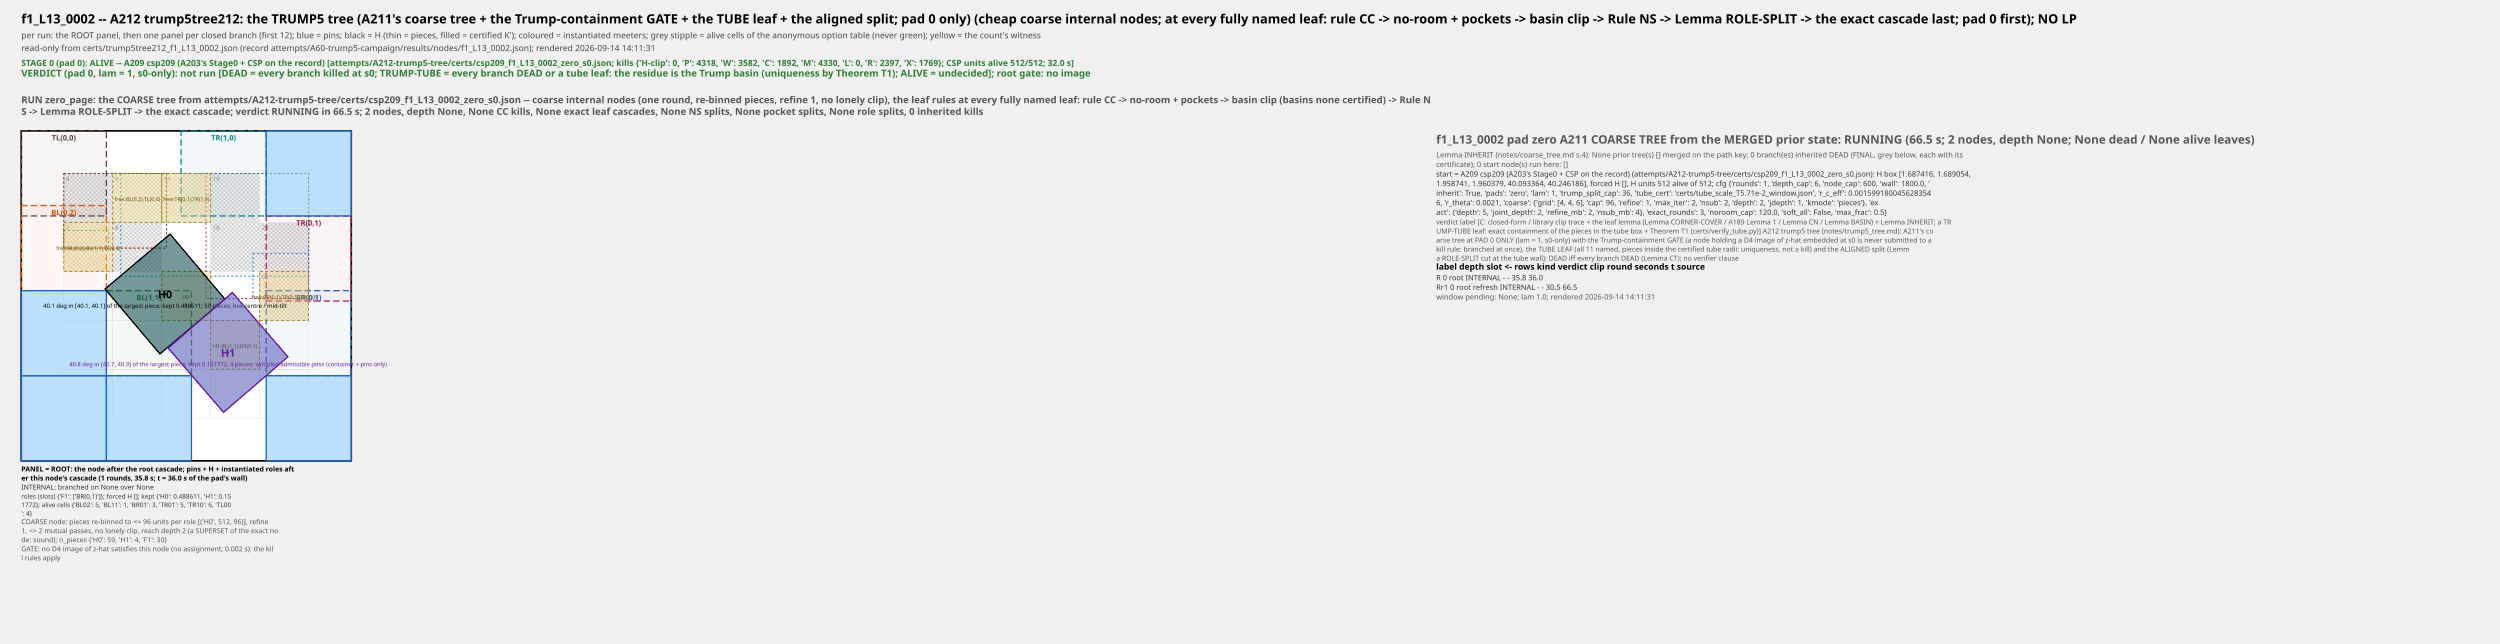
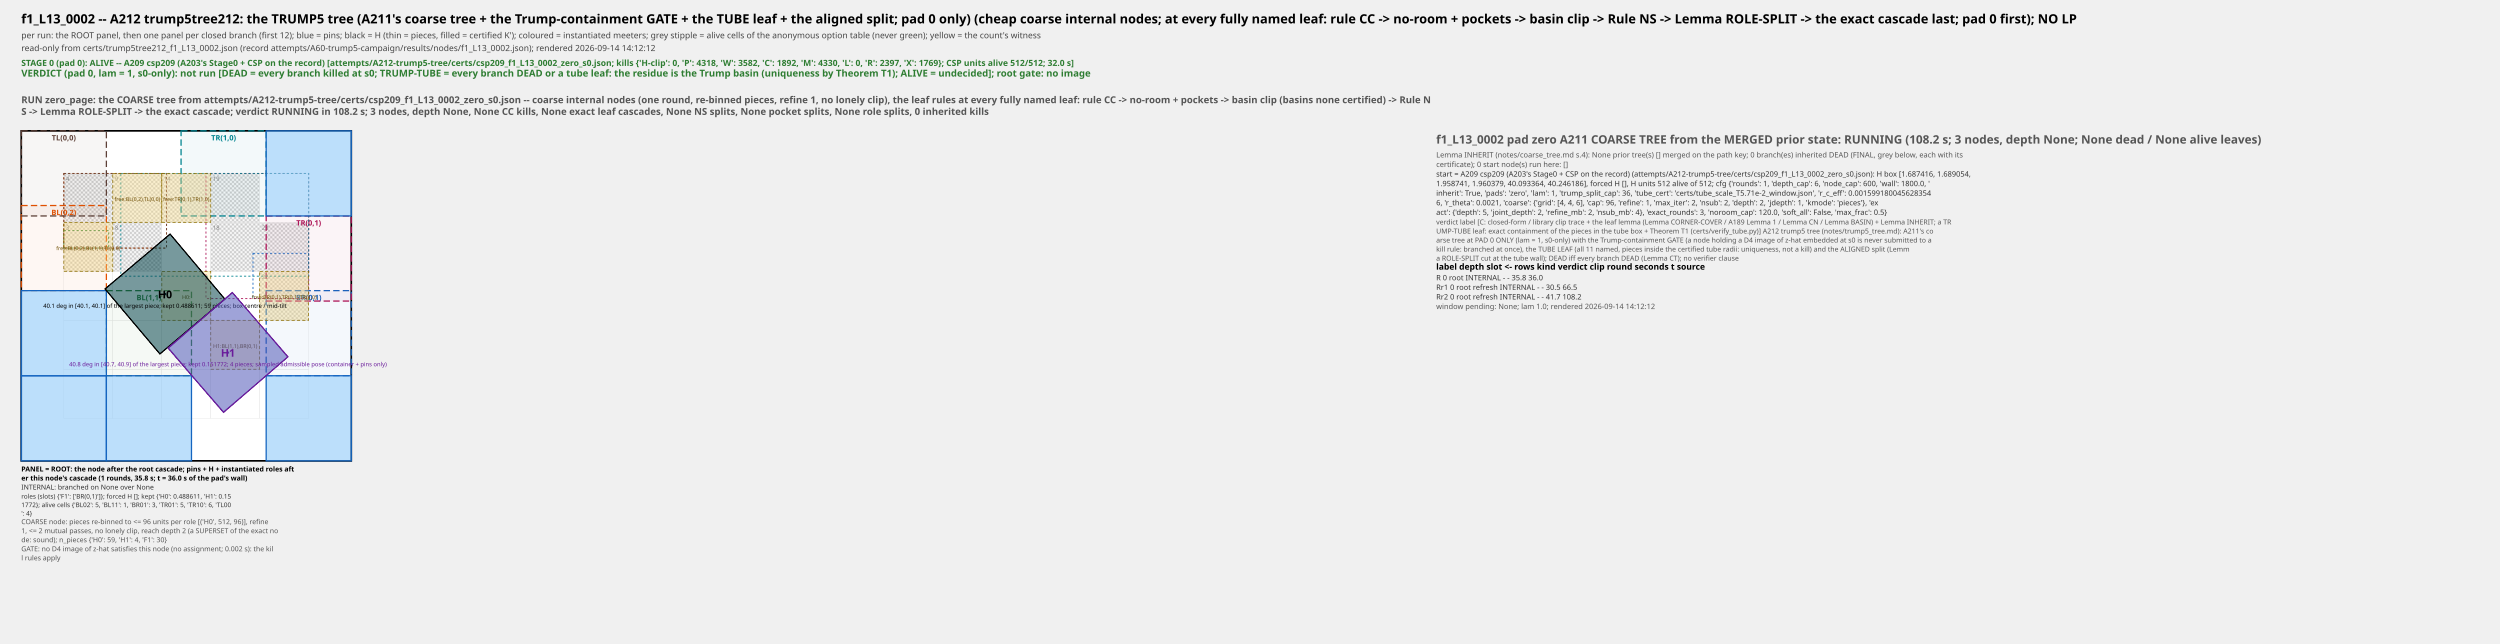
<svg xmlns="http://www.w3.org/2000/svg" width="2350" height="605" font-family="Segoe UI, sans-serif" style="background:#fff">
  <defs>
    <pattern id="stipple" width="4" height="4" patternUnits="userSpaceOnUse">
      <rect width="4" height="4" fill="#f2f2f2" />
      <circle cx="1" cy="1" r="0.7" fill="#999" />
      <circle cx="3" cy="3" r="0.7" fill="#999" />
    </pattern>
  </defs>
  <text x="20.0" y="22.0" font-size="12" fill="#000" text-anchor="start" font-weight="bold">f1_L13_0002 -- A212 trump5tree212: the TRUMP5 tree (A211's coarse tree + the Trump-containment GATE + the TUBE leaf + the aligned split; pad 0 only) (cheap coarse internal nodes; at every fully named leaf: rule CC -&gt; no-room + pockets -&gt; basin clip -&gt; Rule NS -&gt; Lemma ROLE-SPLIT -&gt; the exact cascade last; pad 0 first); NO LP</text>
  <text x="20.0" y="36.0" font-size="8" fill="#444" text-anchor="start">per run: the ROOT panel, then one panel per closed branch (first 12); blue = pins; black = H (thin = pieces, filled = certified K'); coloured = instantiated meeters; grey stipple = alive cells of the anonymous option table (never green); yellow = the count's witness</text>
-   <text x="20.0" y="48.0" font-size="8" fill="#444" text-anchor="start">read-only from certs/trump5tree212_f1_L13_0002.json (record attempts/A60-trump5-campaign/results/nodes/f1_L13_0002.json); rendered 2026-09-14 14:11:31</text>
+   <text x="20.0" y="48.0" font-size="8" fill="#444" text-anchor="start">read-only from certs/trump5tree212_f1_L13_0002.json (record attempts/A60-trump5-campaign/results/nodes/f1_L13_0002.json); rendered 2026-09-14 14:12:12</text>
  <text x="20.0" y="62.0" font-size="8" fill="#2e7d32" text-anchor="start" font-weight="bold">STAGE 0 (pad 0): ALIVE -- A209 csp209 (A203's Stage0 + CSP on the record) [attempts/A212-trump5-tree/certs/csp209_f1_L13_0002_zero_s0.json; kills {'H-clip': 0, 'P': 4318, 'W': 3582, 'C': 1892, 'M': 4330, 'L': 0, 'R': 2397, 'X': 1769}; CSP units alive 512/512; 32.0 s]</text>
  <text x="20.0" y="72.0" font-size="9" fill="#2e7d32" text-anchor="start" font-weight="bold">VERDICT (pad 0, lam = 1, s0-only): not run   [DEAD = every branch killed at s0; TRUMP-TUBE = every branch DEAD or a tube leaf: the residue is the Trump basin (uniqueness by Theorem T1); ALIVE = undecided]; root gate: no image</text>
  <text x="20.0" y="97.0" font-size="9" fill="#555" text-anchor="start" font-weight="bold">RUN zero_page: the COARSE tree from attempts/A212-trump5-tree/certs/csp209_f1_L13_0002_zero_s0.json -- coarse internal nodes (one round, re-binned pieces, refine 1, no lonely clip), the leaf rules at every fully named leaf: rule CC -&gt; no-room + pockets -&gt; basin clip (basins none certified) -&gt; Rule N</text>
-   <text x="20.0" y="108.0" font-size="9" fill="#555" text-anchor="start" font-weight="bold">S -&gt; Lemma ROLE-SPLIT -&gt; the exact cascade; verdict RUNNING in 66.5 s; 2 nodes, depth None, None CC kills, None exact leaf cascades, None NS splits, None pocket splits, None role splits, 0 inherited kills</text>
-   <text x="1350.0" y="135.0" font-size="11" fill="#555" text-anchor="start" font-weight="bold">f1_L13_0002  pad zero  A211 COARSE TREE from the MERGED prior state: RUNNING  (66.5 s; 2 nodes, depth None; None dead / None alive leaves)</text>
+   <text x="20.0" y="108.0" font-size="9" fill="#555" text-anchor="start" font-weight="bold">S -&gt; Lemma ROLE-SPLIT -&gt; the exact cascade; verdict RUNNING in 108.2 s; 3 nodes, depth None, None CC kills, None exact leaf cascades, None NS splits, None pocket splits, None role splits, 0 inherited kills</text>
+   <text x="1350.0" y="135.0" font-size="11" fill="#555" text-anchor="start" font-weight="bold">f1_L13_0002  pad zero  A211 COARSE TREE from the MERGED prior state: RUNNING  (108.2 s; 3 nodes, depth None; None dead / None alive leaves)</text>
  <text x="1350.0" y="148.0" font-size="7" fill="#555" text-anchor="start">Lemma INHERIT (notes/coarse_tree.md s.4): None prior tree(s) [] merged on the path key; 0 branch(es) inherited DEAD (FINAL, grey below, each with its </text>
  <text x="1350.0" y="157.0" font-size="7" fill="#555" text-anchor="start">certificate); 0 start node(s) run here: []</text>
  <text x="1350.0" y="166.0" font-size="7" fill="#333" text-anchor="start">start = A209 csp209 (A203's Stage0 + CSP on the record) (attempts/A212-trump5-tree/certs/csp209_f1_L13_0002_zero_s0.json): H box [1.687416, 1.689054, </text>
  <text x="1350.0" y="175.0" font-size="7" fill="#333" text-anchor="start">1.958741, 1.960379, 40.093364, 40.246186], forced H [], H units 512 alive of 512; cfg {'rounds': 1, 'depth_cap': 6, 'node_cap': 600, 'wall': 1800.0, '</text>
  <text x="1350.0" y="184.0" font-size="7" fill="#333" text-anchor="start">inherit': True, 'pads': 'zero', 'lam': 1, 'trump_split_cap': 36, 'tube_cert': 'certs/tube_scale_T5.71e-2_window.json', 'r_c_eff': 0.001599180045628354</text>
  <text x="1350.0" y="193.0" font-size="7" fill="#333" text-anchor="start">6, 'r_theta': 0.0021, 'coarse': {'grid': [4, 4, 6], 'cap': 96, 'refine': 1, 'max_iter': 2, 'nsub': 2, 'depth': 2, 'jdepth': 1, 'kmode': 'pieces'}, 'ex</text>
  <text x="1350.0" y="202.0" font-size="7" fill="#333" text-anchor="start">act': {'depth': 5, 'joint_depth': 2, 'refine_mb': 2, 'nsub_mb': 4}, 'exact_rounds': 3, 'noroom_cap': 120.0, 'soft_all': False, 'max_frac': 0.5}</text>
  <text x="1350.0" y="211.0" font-size="6.5" fill="#555" text-anchor="start">verdict label [C: closed-form / library clip trace + the leaf lemma (Lemma CORNER-COVER / A189 Lemma 1 / Lemma CN / Lemma BASIN) + Lemma INHERIT; a TR</text>
  <text x="1350.0" y="219.5" font-size="6.5" fill="#555" text-anchor="start">UMP-TUBE leaf: exact containment of the pieces in the tube box + Theorem T1 (certs/verify_tube.py)] A212 trump5 tree (notes/trump5_tree.md): A211's co</text>
  <text x="1350.0" y="228.0" font-size="6.5" fill="#555" text-anchor="start">arse tree at PAD 0 ONLY (lam = 1, s0-only) with the Trump-containment GATE (a node holding a D4 image of z-hat embedded at s0 is never submitted to a </text>
  <text x="1350.0" y="236.5" font-size="6.5" fill="#555" text-anchor="start">kill rule: branched at once), the TUBE LEAF (all 11 named, pieces inside the certified tube radii: uniqueness, not a kill) and the ALIGNED split (Lemm</text>
  <text x="1350.0" y="245.0" font-size="6.5" fill="#555" text-anchor="start">a ROLE-SPLIT cut at the tube wall); DEAD iff every branch DEAD (Lemma CT); no verifier clause</text>
  <text x="1350.0" y="253.5" font-size="8" fill="#000" text-anchor="start" font-weight="bold">label        depth  slot      &lt;- rows          kind   verdict   clip     round  seconds  t     source</text>
  <text x="1350.0" y="263.5" font-size="7" fill="#333" text-anchor="start">R            0      root                              INTERNAL  -        -      35.8     36.0</text>
  <text x="1350.0" y="272.5" font-size="7" fill="#333" text-anchor="start">Rr1          0      root                       refresh INTERNAL  -        -      30.5     66.5</text>
-   <text x="1350.0" y="281.5" font-size="7" fill="#555" text-anchor="start">window pending: None; lam 1.0; rendered 2026-09-14 14:11:31</text>
+   <text x="1350.0" y="281.5" font-size="7" fill="#333" text-anchor="start">Rr2          0      root                       refresh INTERNAL  -        -      41.7     108.2</text>
+   <text x="1350.0" y="290.5" font-size="7" fill="#555" text-anchor="start">window pending: None; lam 1.0; rendered 2026-09-14 14:12:12</text>
  <rect x="20.0" y="123.0" width="310.2" height="310.2" fill="#fff" fill-opacity="1.00" stroke="#000" stroke-width="1.60" />
  <rect x="60.0" y="347.1" width="46.0" height="46.0" fill="#fff" fill-opacity="1.00" stroke="#ddd" stroke-width="0.30" />
  <rect x="60.0" y="301.1" width="46.0" height="46.0" fill="#fff" fill-opacity="1.00" stroke="#ddd" stroke-width="0.30" />
  <rect x="60.0" y="255.1" width="46.0" height="46.0" fill="#fff" fill-opacity="1.00" stroke="#ddd" stroke-width="0.30" />
  <rect x="60.0" y="209.0" width="46.0" height="46.0" fill="url(#stipple)" fill-opacity="1.00" stroke="#ddd" stroke-width="0.30" />
  <text x="62.0" y="216.0" font-size="5.5" fill="#888" text-anchor="start">3</text>
  <rect x="60.0" y="163.0" width="46.0" height="46.0" fill="url(#stipple)" fill-opacity="1.00" stroke="#ddd" stroke-width="0.30" />
  <text x="62.0" y="170.0" font-size="5.5" fill="#888" text-anchor="start">4</text>
  <rect x="106.0" y="347.1" width="46.0" height="46.0" fill="#fff" fill-opacity="1.00" stroke="#ddd" stroke-width="0.30" />
  <rect x="106.0" y="301.1" width="46.0" height="46.0" fill="#fff" fill-opacity="1.00" stroke="#ddd" stroke-width="0.30" />
  <rect x="106.0" y="255.1" width="46.0" height="46.0" fill="#fff" fill-opacity="1.00" stroke="#ddd" stroke-width="0.30" />
  <rect x="106.0" y="209.0" width="46.0" height="46.0" fill="url(#stipple)" fill-opacity="1.00" stroke="#ddd" stroke-width="0.30" />
  <text x="108.0" y="216.0" font-size="5.5" fill="#888" text-anchor="start">8</text>
  <rect x="106.0" y="163.0" width="46.0" height="46.0" fill="url(#stipple)" fill-opacity="1.00" stroke="#ddd" stroke-width="0.30" />
  <text x="108.0" y="170.0" font-size="5.5" fill="#888" text-anchor="start">9</text>
  <rect x="152.1" y="347.1" width="46.0" height="46.0" fill="#fff" fill-opacity="1.00" stroke="#ddd" stroke-width="0.30" />
  <rect x="152.1" y="301.1" width="46.0" height="46.0" fill="#fff" fill-opacity="1.00" stroke="#ddd" stroke-width="0.30" />
  <rect x="152.1" y="255.1" width="46.0" height="46.0" fill="#fff" fill-opacity="1.00" stroke="#ddd" stroke-width="0.30" />
  <rect x="152.1" y="209.0" width="46.0" height="46.0" fill="#fff" fill-opacity="1.00" stroke="#ddd" stroke-width="0.30" />
  <rect x="152.1" y="163.0" width="46.0" height="46.0" fill="url(#stipple)" fill-opacity="1.00" stroke="#ddd" stroke-width="0.30" />
  <text x="154.1" y="170.0" font-size="5.5" fill="#888" text-anchor="start">14</text>
  <rect x="198.1" y="347.1" width="46.0" height="46.0" fill="#fff" fill-opacity="1.00" stroke="#ddd" stroke-width="0.30" />
  <rect x="198.1" y="301.1" width="46.0" height="46.0" fill="#fff" fill-opacity="1.00" stroke="#ddd" stroke-width="0.30" />
  <rect x="198.1" y="255.1" width="46.0" height="46.0" fill="#fff" fill-opacity="1.00" stroke="#ddd" stroke-width="0.30" />
  <rect x="198.1" y="209.0" width="46.0" height="46.0" fill="url(#stipple)" fill-opacity="1.00" stroke="#ddd" stroke-width="0.30" />
  <text x="200.1" y="216.0" font-size="5.5" fill="#888" text-anchor="start">18</text>
  <rect x="198.1" y="163.0" width="46.0" height="46.0" fill="url(#stipple)" fill-opacity="1.00" stroke="#ddd" stroke-width="0.30" />
  <text x="200.1" y="170.0" font-size="5.5" fill="#888" text-anchor="start">19</text>
  <rect x="244.1" y="347.1" width="46.0" height="46.0" fill="#fff" fill-opacity="1.00" stroke="#ddd" stroke-width="0.30" />
  <rect x="244.1" y="301.1" width="46.0" height="46.0" fill="#fff" fill-opacity="1.00" stroke="#ddd" stroke-width="0.30" />
  <rect x="244.1" y="255.1" width="46.0" height="46.0" fill="url(#stipple)" fill-opacity="1.00" stroke="#ddd" stroke-width="0.30" />
  <text x="246.1" y="262.1" font-size="5.5" fill="#888" text-anchor="start">22</text>
  <rect x="244.1" y="209.0" width="46.0" height="46.0" fill="url(#stipple)" fill-opacity="1.00" stroke="#ddd" stroke-width="0.30" />
  <text x="246.1" y="216.0" font-size="5.5" fill="#888" text-anchor="start">23</text>
  <rect x="244.1" y="163.0" width="46.0" height="46.0" fill="#fff" fill-opacity="1.00" stroke="#ddd" stroke-width="0.30" />
  <rect x="20.0" y="193.2" width="80.0" height="80.0" fill="#e65100" fill-opacity="0.05" stroke="#e65100" stroke-width="1.20" stroke-dasharray="6,3" />
  <text x="60.0" y="202.2" font-size="7" fill="#e65100" text-anchor="middle" font-weight="bold">BL(0,2)</text>
  <rect x="60.0" y="163.0" width="96.6" height="70.2" fill="none" fill-opacity="0.00" stroke="#e65100" stroke-width="0.80" stroke-dasharray="2,2" />
  <rect x="100.0" y="273.2" width="80.0" height="80.0" fill="#2e7d32" fill-opacity="0.05" stroke="#2e7d32" stroke-width="1.20" stroke-dasharray="6,3" />
  <text x="140.0" y="282.2" font-size="7" fill="#2e7d32" text-anchor="middle" font-weight="bold">BL(1,1)</text>
  <rect x="60.0" y="216.6" width="42.1" height="16.6" fill="none" fill-opacity="0.00" stroke="#2e7d32" stroke-width="0.80" stroke-dasharray="2,2" />
  <rect x="250.2" y="273.2" width="80.0" height="80.0" fill="#1565c0" fill-opacity="0.05" stroke="#1565c0" stroke-width="1.20" stroke-dasharray="6,3" />
  <text x="290.2" y="282.2" font-size="7" fill="#1565c0" text-anchor="middle" font-weight="bold">BR(0,1)</text>
  <rect x="237.8" y="238.1" width="52.3" height="42.5" fill="none" fill-opacity="0.00" stroke="#1565c0" stroke-width="0.80" stroke-dasharray="2,2" />
  <rect x="250.2" y="203.0" width="80.0" height="80.0" fill="#ad1457" fill-opacity="0.05" stroke="#ad1457" stroke-width="1.20" stroke-dasharray="6,3" />
  <text x="290.2" y="212.0" font-size="7" fill="#ad1457" text-anchor="middle" font-weight="bold">TR(0,1)</text>
  <rect x="193.6" y="163.0" width="96.6" height="117.7" fill="none" fill-opacity="0.00" stroke="#ad1457" stroke-width="0.80" stroke-dasharray="2,2" />
  <rect x="170.2" y="123.0" width="80.0" height="80.0" fill="#00838f" fill-opacity="0.05" stroke="#00838f" stroke-width="1.20" stroke-dasharray="6,3" />
  <text x="210.2" y="132.0" font-size="7" fill="#00838f" text-anchor="middle" font-weight="bold">TR(1,0)</text>
  <rect x="113.6" y="163.0" width="176.6" height="96.6" fill="none" fill-opacity="0.00" stroke="#00838f" stroke-width="0.80" stroke-dasharray="2,2" />
  <rect x="20.0" y="123.0" width="80.0" height="80.0" fill="#5d4037" fill-opacity="0.05" stroke="#5d4037" stroke-width="1.20" stroke-dasharray="6,3" />
  <text x="60.0" y="132.0" font-size="7" fill="#5d4037" text-anchor="middle" font-weight="bold">TL(0,0)</text>
  <rect x="60.0" y="163.0" width="96.6" height="70.2" fill="none" fill-opacity="0.00" stroke="#5d4037" stroke-width="0.80" stroke-dasharray="2,2" />
  <rect x="152.1" y="255.1" width="46.0" height="46.0" fill="#ffe082" fill-opacity="0.35" stroke="#8d6e00" stroke-width="0.70" stroke-dasharray="3,2" />
  <text x="175.1" y="281.1" font-size="5" fill="#6d4c00" text-anchor="middle">H0:</text>
  <rect x="198.1" y="301.1" width="46.0" height="46.0" fill="#ffe082" fill-opacity="0.35" stroke="#8d6e00" stroke-width="0.70" stroke-dasharray="3,2" />
  <text x="221.1" y="327.1" font-size="5" fill="#6d4c00" text-anchor="middle">H1:BL(1,1),BR(0,1)</text>
  <rect x="60.0" y="209.0" width="46.0" height="46.0" fill="#ffe082" fill-opacity="0.35" stroke="#8d6e00" stroke-width="0.70" stroke-dasharray="3,2" />
  <text x="83.0" y="235.1" font-size="5" fill="#6d4c00" text-anchor="middle">free:BL(0,2),BL(1,1),TL(0,0)</text>
  <rect x="106.0" y="163.0" width="46.0" height="46.0" fill="#ffe082" fill-opacity="0.35" stroke="#8d6e00" stroke-width="0.70" stroke-dasharray="3,2" />
  <text x="129.1" y="189.0" font-size="5" fill="#6d4c00" text-anchor="middle">free:BL(0,2),TL(0,0)</text>
  <rect x="244.1" y="255.1" width="46.0" height="46.0" fill="#ffe082" fill-opacity="0.35" stroke="#8d6e00" stroke-width="0.70" stroke-dasharray="3,2" />
  <text x="267.2" y="281.1" font-size="5" fill="#6d4c00" text-anchor="middle">free:BR(0,1),TR(0,1),TR(1,0)</text>
  <rect x="152.1" y="163.0" width="46.0" height="46.0" fill="#ffe082" fill-opacity="0.35" stroke="#8d6e00" stroke-width="0.70" stroke-dasharray="3,2" />
  <text x="175.1" y="189.0" font-size="5" fill="#6d4c00" text-anchor="middle">free:TR(0,1),TR(1,0)</text>
  <polygon points="20.0,433.2 100.0,433.2 100.0,353.2 20.0,353.2" fill="#90caf9" fill-opacity="0.60" stroke="#1565c0" stroke-width="1.20" />
  <polygon points="100.0,433.2 180.0,433.2 180.0,353.2 100.0,353.2" fill="#90caf9" fill-opacity="0.60" stroke="#1565c0" stroke-width="1.20" />
  <polygon points="20.0,353.2 100.0,353.2 100.0,273.2 20.0,273.2" fill="#90caf9" fill-opacity="0.60" stroke="#1565c0" stroke-width="1.20" />
  <polygon points="250.2,433.2 330.2,433.2 330.2,353.2 250.2,353.2" fill="#90caf9" fill-opacity="0.60" stroke="#1565c0" stroke-width="1.20" />
  <polygon points="250.2,203.0 330.2,203.0 330.2,123.0 250.2,123.0" fill="#90caf9" fill-opacity="0.60" stroke="#1565c0" stroke-width="1.20" />
  <rect x="155.0" y="276.3" width="0.5" height="0.5" fill="none" fill-opacity="0.00" stroke="#000" stroke-width="0.70" stroke-dasharray="4,3" />
  <rect x="155.0" y="276.4" width="0.5" height="0.5" fill="none" fill-opacity="0.00" stroke="#000000" stroke-width="0.25" />
  <rect x="155.0" y="276.4" width="0.5" height="0.5" fill="none" fill-opacity="0.00" stroke="#000000" stroke-width="0.25" />
  <rect x="155.0" y="276.4" width="0.5" height="0.5" fill="none" fill-opacity="0.00" stroke="#000000" stroke-width="0.25" />
  <rect x="155.0" y="276.3" width="0.5" height="0.5" fill="none" fill-opacity="0.00" stroke="#000000" stroke-width="0.25" />
  <rect x="155.0" y="276.3" width="0.5" height="0.5" fill="none" fill-opacity="0.00" stroke="#000000" stroke-width="0.25" />
  <rect x="155.0" y="276.3" width="0.5" height="0.5" fill="none" fill-opacity="0.00" stroke="#000000" stroke-width="0.25" />
  <rect x="155.0" y="276.3" width="0.5" height="0.5" fill="none" fill-opacity="0.00" stroke="#000000" stroke-width="0.25" />
  <rect x="155.0" y="276.4" width="0.5" height="0.5" fill="none" fill-opacity="0.00" stroke="#000000" stroke-width="0.25" />
  <rect x="155.0" y="276.4" width="0.5" height="0.5" fill="none" fill-opacity="0.00" stroke="#000000" stroke-width="0.25" />
  <rect x="155.0" y="276.4" width="0.5" height="0.5" fill="none" fill-opacity="0.00" stroke="#000000" stroke-width="0.25" />
  <rect x="155.1" y="276.4" width="0.5" height="0.5" fill="none" fill-opacity="0.00" stroke="#000000" stroke-width="0.25" />
  <rect x="155.0" y="276.4" width="0.5" height="0.5" fill="none" fill-opacity="0.00" stroke="#000000" stroke-width="0.25" />
  <rect x="155.0" y="276.4" width="0.5" height="0.5" fill="none" fill-opacity="0.00" stroke="#000000" stroke-width="0.25" />
  <rect x="155.0" y="276.4" width="0.5" height="0.5" fill="none" fill-opacity="0.00" stroke="#000000" stroke-width="0.25" />
  <rect x="155.0" y="276.4" width="0.5" height="0.5" fill="none" fill-opacity="0.00" stroke="#000000" stroke-width="0.25" />
  <rect x="155.0" y="276.3" width="0.5" height="0.5" fill="none" fill-opacity="0.00" stroke="#000000" stroke-width="0.25" />
  <rect x="155.0" y="276.3" width="0.5" height="0.5" fill="none" fill-opacity="0.00" stroke="#000000" stroke-width="0.25" />
  <rect x="155.0" y="276.3" width="0.5" height="0.5" fill="none" fill-opacity="0.00" stroke="#000000" stroke-width="0.25" />
  <rect x="155.0" y="276.3" width="0.5" height="0.5" fill="none" fill-opacity="0.00" stroke="#000000" stroke-width="0.25" />
  <rect x="155.0" y="276.3" width="0.5" height="0.5" fill="none" fill-opacity="0.00" stroke="#000000" stroke-width="0.25" />
  <rect x="155.1" y="276.4" width="0.5" height="0.5" fill="none" fill-opacity="0.00" stroke="#000000" stroke-width="0.25" />
  <rect x="155.1" y="276.4" width="0.5" height="0.5" fill="none" fill-opacity="0.00" stroke="#000000" stroke-width="0.25" />
  <rect x="155.1" y="276.4" width="0.5" height="0.5" fill="none" fill-opacity="0.00" stroke="#000000" stroke-width="0.25" />
  <rect x="155.1" y="276.4" width="0.5" height="0.5" fill="none" fill-opacity="0.00" stroke="#000000" stroke-width="0.25" />
  <rect x="155.1" y="276.4" width="0.5" height="0.5" fill="none" fill-opacity="0.00" stroke="#000000" stroke-width="0.25" />
  <rect x="155.1" y="276.4" width="0.5" height="0.5" fill="none" fill-opacity="0.00" stroke="#000000" stroke-width="0.25" />
  <rect x="155.1" y="276.4" width="0.5" height="0.5" fill="none" fill-opacity="0.00" stroke="#000000" stroke-width="0.25" />
  <rect x="155.1" y="276.4" width="0.5" height="0.5" fill="none" fill-opacity="0.00" stroke="#000000" stroke-width="0.25" />
  <rect x="155.1" y="276.4" width="0.5" height="0.5" fill="none" fill-opacity="0.00" stroke="#000000" stroke-width="0.25" />
  <rect x="155.1" y="276.4" width="0.5" height="0.5" fill="none" fill-opacity="0.00" stroke="#000000" stroke-width="0.25" />
  <rect x="155.1" y="276.4" width="0.5" height="0.5" fill="none" fill-opacity="0.00" stroke="#000000" stroke-width="0.25" />
  <rect x="155.1" y="276.4" width="0.5" height="0.5" fill="none" fill-opacity="0.00" stroke="#000000" stroke-width="0.25" />
  <rect x="155.1" y="276.3" width="0.5" height="0.5" fill="none" fill-opacity="0.00" stroke="#000000" stroke-width="0.25" />
  <rect x="155.1" y="276.3" width="0.5" height="0.5" fill="none" fill-opacity="0.00" stroke="#000000" stroke-width="0.25" />
  <rect x="155.1" y="276.3" width="0.5" height="0.5" fill="none" fill-opacity="0.00" stroke="#000000" stroke-width="0.25" />
  <rect x="155.1" y="276.3" width="0.5" height="0.5" fill="none" fill-opacity="0.00" stroke="#000000" stroke-width="0.25" />
  <rect x="155.1" y="276.3" width="0.5" height="0.5" fill="none" fill-opacity="0.00" stroke="#000000" stroke-width="0.25" />
  <rect x="155.1" y="276.3" width="0.5" height="0.5" fill="none" fill-opacity="0.00" stroke="#000000" stroke-width="0.25" />
  <rect x="155.1" y="276.4" width="0.5" height="0.5" fill="none" fill-opacity="0.00" stroke="#000000" stroke-width="0.25" />
  <rect x="155.1" y="276.4" width="0.5" height="0.5" fill="none" fill-opacity="0.00" stroke="#000000" stroke-width="0.25" />
  <rect x="155.1" y="276.4" width="0.5" height="0.5" fill="none" fill-opacity="0.00" stroke="#000000" stroke-width="0.25" />
  <rect x="155.1" y="276.4" width="0.5" height="0.5" fill="none" fill-opacity="0.00" stroke="#000000" stroke-width="0.25" />
  <rect x="155.1" y="276.4" width="0.5" height="0.5" fill="none" fill-opacity="0.00" stroke="#000000" stroke-width="0.25" />
  <rect x="155.1" y="276.4" width="0.5" height="0.5" fill="none" fill-opacity="0.00" stroke="#000000" stroke-width="0.25" />
  <rect x="155.1" y="276.4" width="0.5" height="0.5" fill="none" fill-opacity="0.00" stroke="#000000" stroke-width="0.25" />
  <rect x="155.1" y="276.4" width="0.5" height="0.5" fill="none" fill-opacity="0.00" stroke="#000000" stroke-width="0.25" />
  <rect x="155.1" y="276.4" width="0.5" height="0.5" fill="none" fill-opacity="0.00" stroke="#000000" stroke-width="0.25" />
  <rect x="155.1" y="276.4" width="0.5" height="0.5" fill="none" fill-opacity="0.00" stroke="#000000" stroke-width="0.25" />
  <rect x="155.1" y="276.4" width="0.5" height="0.5" fill="none" fill-opacity="0.00" stroke="#000000" stroke-width="0.25" />
  <rect x="155.1" y="276.4" width="0.5" height="0.5" fill="none" fill-opacity="0.00" stroke="#000000" stroke-width="0.25" />
  <rect x="155.1" y="276.4" width="0.5" height="0.5" fill="none" fill-opacity="0.00" stroke="#000000" stroke-width="0.25" />
  <rect x="155.1" y="276.4" width="0.5" height="0.5" fill="none" fill-opacity="0.00" stroke="#000000" stroke-width="0.25" />
  <rect x="155.1" y="276.4" width="0.5" height="0.5" fill="none" fill-opacity="0.00" stroke="#000000" stroke-width="0.25" />
  <rect x="155.1" y="276.3" width="0.5" height="0.5" fill="none" fill-opacity="0.00" stroke="#000000" stroke-width="0.25" />
  <rect x="155.1" y="276.3" width="0.5" height="0.5" fill="none" fill-opacity="0.00" stroke="#000000" stroke-width="0.25" />
  <rect x="155.1" y="276.3" width="0.5" height="0.5" fill="none" fill-opacity="0.00" stroke="#000000" stroke-width="0.25" />
  <rect x="155.1" y="276.3" width="0.5" height="0.5" fill="none" fill-opacity="0.00" stroke="#000000" stroke-width="0.25" />
  <rect x="155.1" y="276.3" width="0.5" height="0.5" fill="none" fill-opacity="0.00" stroke="#000000" stroke-width="0.25" />
  <rect x="155.1" y="276.3" width="0.5" height="0.5" fill="none" fill-opacity="0.00" stroke="#000000" stroke-width="0.25" />
  <rect x="155.0" y="276.3" width="0.5" height="0.5" fill="none" fill-opacity="0.00" stroke="#000000" stroke-width="1.40" />
  <polygon points="98.9,271.6 124.5,302.1 124.6,302.2 150.3,332.6 180.8,306.9 188.5,300.4 205.3,286.2 205.4,286.1 211.3,281.2 185.6,250.7 169.7,231.8 161.1,221.6 159.9,220.1 155.0,224.2 129.3,245.9 116.0,257.1" fill="#000000" fill-opacity="0.45" stroke="#000000" stroke-width="0.80" />
  <polygon points="150.3,332.7 211.4,281.2 159.9,220.0 98.7,271.6" fill="#00e5ff" fill-opacity="0.15" stroke="#000000" stroke-width="1.00" />
  <polygon points="150.3,332.7 211.4,281.2 159.9,220.0 98.7,271.6" fill="none" fill-opacity="0.00" stroke="#000000" stroke-width="0.50" stroke-dasharray="3,2" />
  <polygon points="150.3,332.8 211.4,281.2 159.9,220.0 98.7,271.6" fill="none" fill-opacity="0.00" stroke="#000000" stroke-width="0.50" stroke-dasharray="3,2" />
  <text x="155.1" y="280.4" font-size="10" fill="#000000" text-anchor="middle" font-weight="bold">H0</text>
  <text x="155.1" y="289.4" font-size="5.5" fill="#000000" text-anchor="middle">40.1 deg in [40.1, 40.1] of the largest piece; kept 0.488611; 59 pieces; box centre / mid-tilt</text>
  <rect x="214.2" y="331.2" width="0.5" height="0.5" fill="none" fill-opacity="0.00" stroke="#6a1b9a" stroke-width="0.25" />
  <rect x="214.2" y="331.2" width="0.5" height="0.5" fill="none" fill-opacity="0.00" stroke="#6a1b9a" stroke-width="0.25" />
  <rect x="214.2" y="331.2" width="0.5" height="0.5" fill="none" fill-opacity="0.00" stroke="#6a1b9a" stroke-width="0.25" />
  <rect x="214.4" y="331.3" width="0.5" height="0.5" fill="none" fill-opacity="0.00" stroke="#6a1b9a" stroke-width="0.25" />
  <rect x="214.2" y="331.2" width="0.5" height="0.5" fill="none" fill-opacity="0.00" stroke="#6a1b9a" stroke-width="1.40" />
  <polygon points="158.5,327.2 174.1,345.6 175.7,347.5 184.2,357.4 202.4,378.3 210.1,387.2 240.1,361.7 243.5,358.8 270.3,335.5 251.9,313.9 250.4,312.1 244.5,305.2 221.7,279.0 218.5,275.3 207.8,284.3 188.0,301.4" fill="#6a1b9a" fill-opacity="0.45" stroke="#6a1b9a" stroke-width="0.80" />
  <polygon points="210.1,387.7 270.7,335.4 218.4,274.9 157.9,327.1" fill="#00e5ff" fill-opacity="0.15" stroke="#6a1b9a" stroke-width="1.00" />
  <polygon points="210.0,387.7 270.7,335.5 218.5,274.9 157.9,327.1" fill="none" fill-opacity="0.00" stroke="#6a1b9a" stroke-width="0.50" stroke-dasharray="3,2" />
  <polygon points="210.2,387.7 270.7,335.3 218.3,274.9 157.9,327.3" fill="none" fill-opacity="0.00" stroke="#6a1b9a" stroke-width="0.50" stroke-dasharray="3,2" />
  <text x="214.3" y="335.3" font-size="10" fill="#6a1b9a" text-anchor="middle" font-weight="bold">H1</text>
  <text x="214.3" y="344.3" font-size="5.5" fill="#6a1b9a" text-anchor="middle">40.8 deg in [40.7, 40.9] of the largest piece; kept 0.151772; 4 pieces; sampled admissible pose (container + pins only)</text>
  <text x="20.0" y="443.2" font-size="6.5" fill="#000" text-anchor="start" font-weight="bold">PANEL = ROOT: the node after the root cascade; pins + H + instantiated roles aft</text>
  <text x="20.0" y="451.7" font-size="6.5" fill="#000" text-anchor="start" font-weight="bold">er this node's cascade (1 rounds, 35.8 s; t = 36.0 s of the pad's wall)</text>
  <text x="20.0" y="460.2" font-size="6.5" fill="#333" text-anchor="start">INTERNAL: branched on None over None</text>
  <text x="20.0" y="468.7" font-size="6" fill="#333" text-anchor="start">roles (slots) {'F1': ['BR(0,1)']}; forced H []; kept {'H0': 0.488611, 'H1': 0.15</text>
  <text x="20.0" y="476.7" font-size="6" fill="#333" text-anchor="start">1772}; alive cells {'BL02': 5, 'BL11': 1, 'BR01': 3, 'TR01': 5, 'TR10': 6, 'TL00</text>
  <text x="20.0" y="484.7" font-size="6" fill="#333" text-anchor="start">': 4}</text>
  <text x="20.0" y="492.7" font-size="6.5" fill="#555" text-anchor="start">COARSE node: pieces re-binned to &lt;= 96 units per role [('H0', 512, 96)], refine </text>
  <text x="20.0" y="501.2" font-size="6.5" fill="#555" text-anchor="start">1, &lt;= 2 mutual passes, no lonely clip, reach depth 2 (a SUPERSET of the exact no</text>
  <text x="20.0" y="509.7" font-size="6.5" fill="#555" text-anchor="start">de: sound); n_pieces {'H0': 59, 'H1': 4, 'F1': 30}</text>
  <text x="20.0" y="518.2" font-size="6.5" fill="#555" text-anchor="start">GATE: no D4 image of z-hat satisfies this node (no assignment; 0.002 s): the kil</text>
  <text x="20.0" y="526.7" font-size="6.5" fill="#555" text-anchor="start">l rules apply</text>
</svg>
